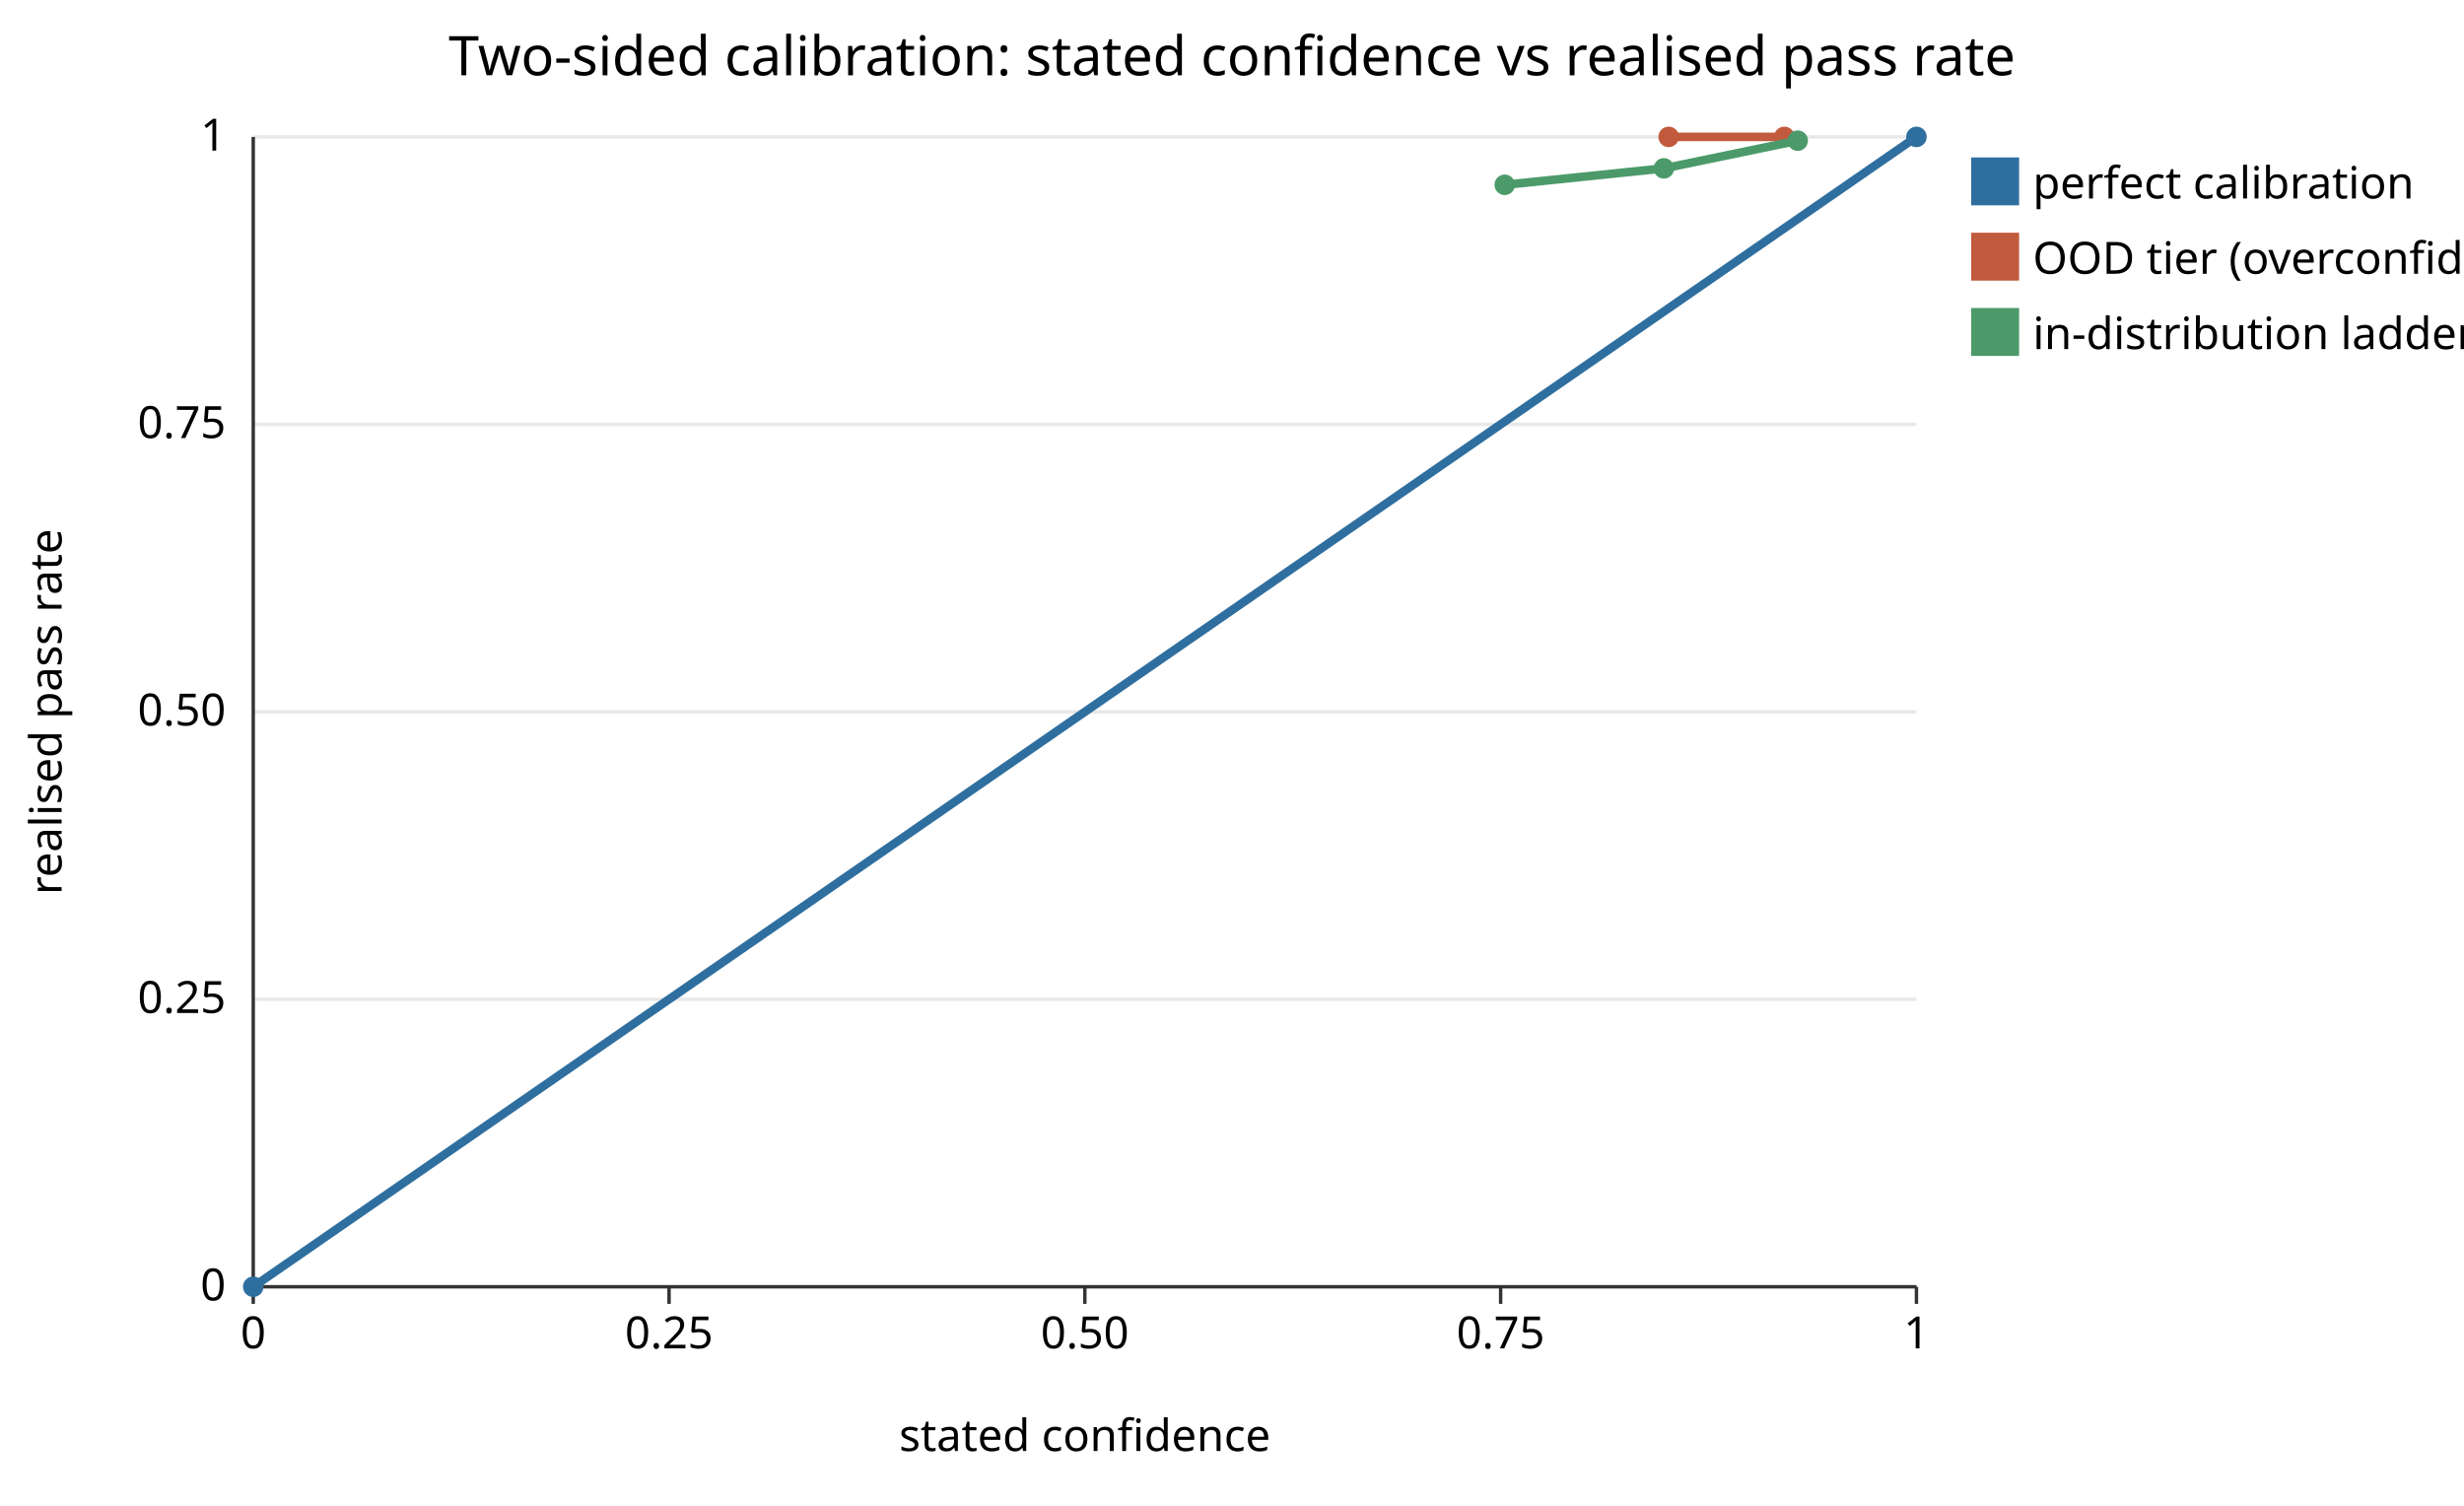
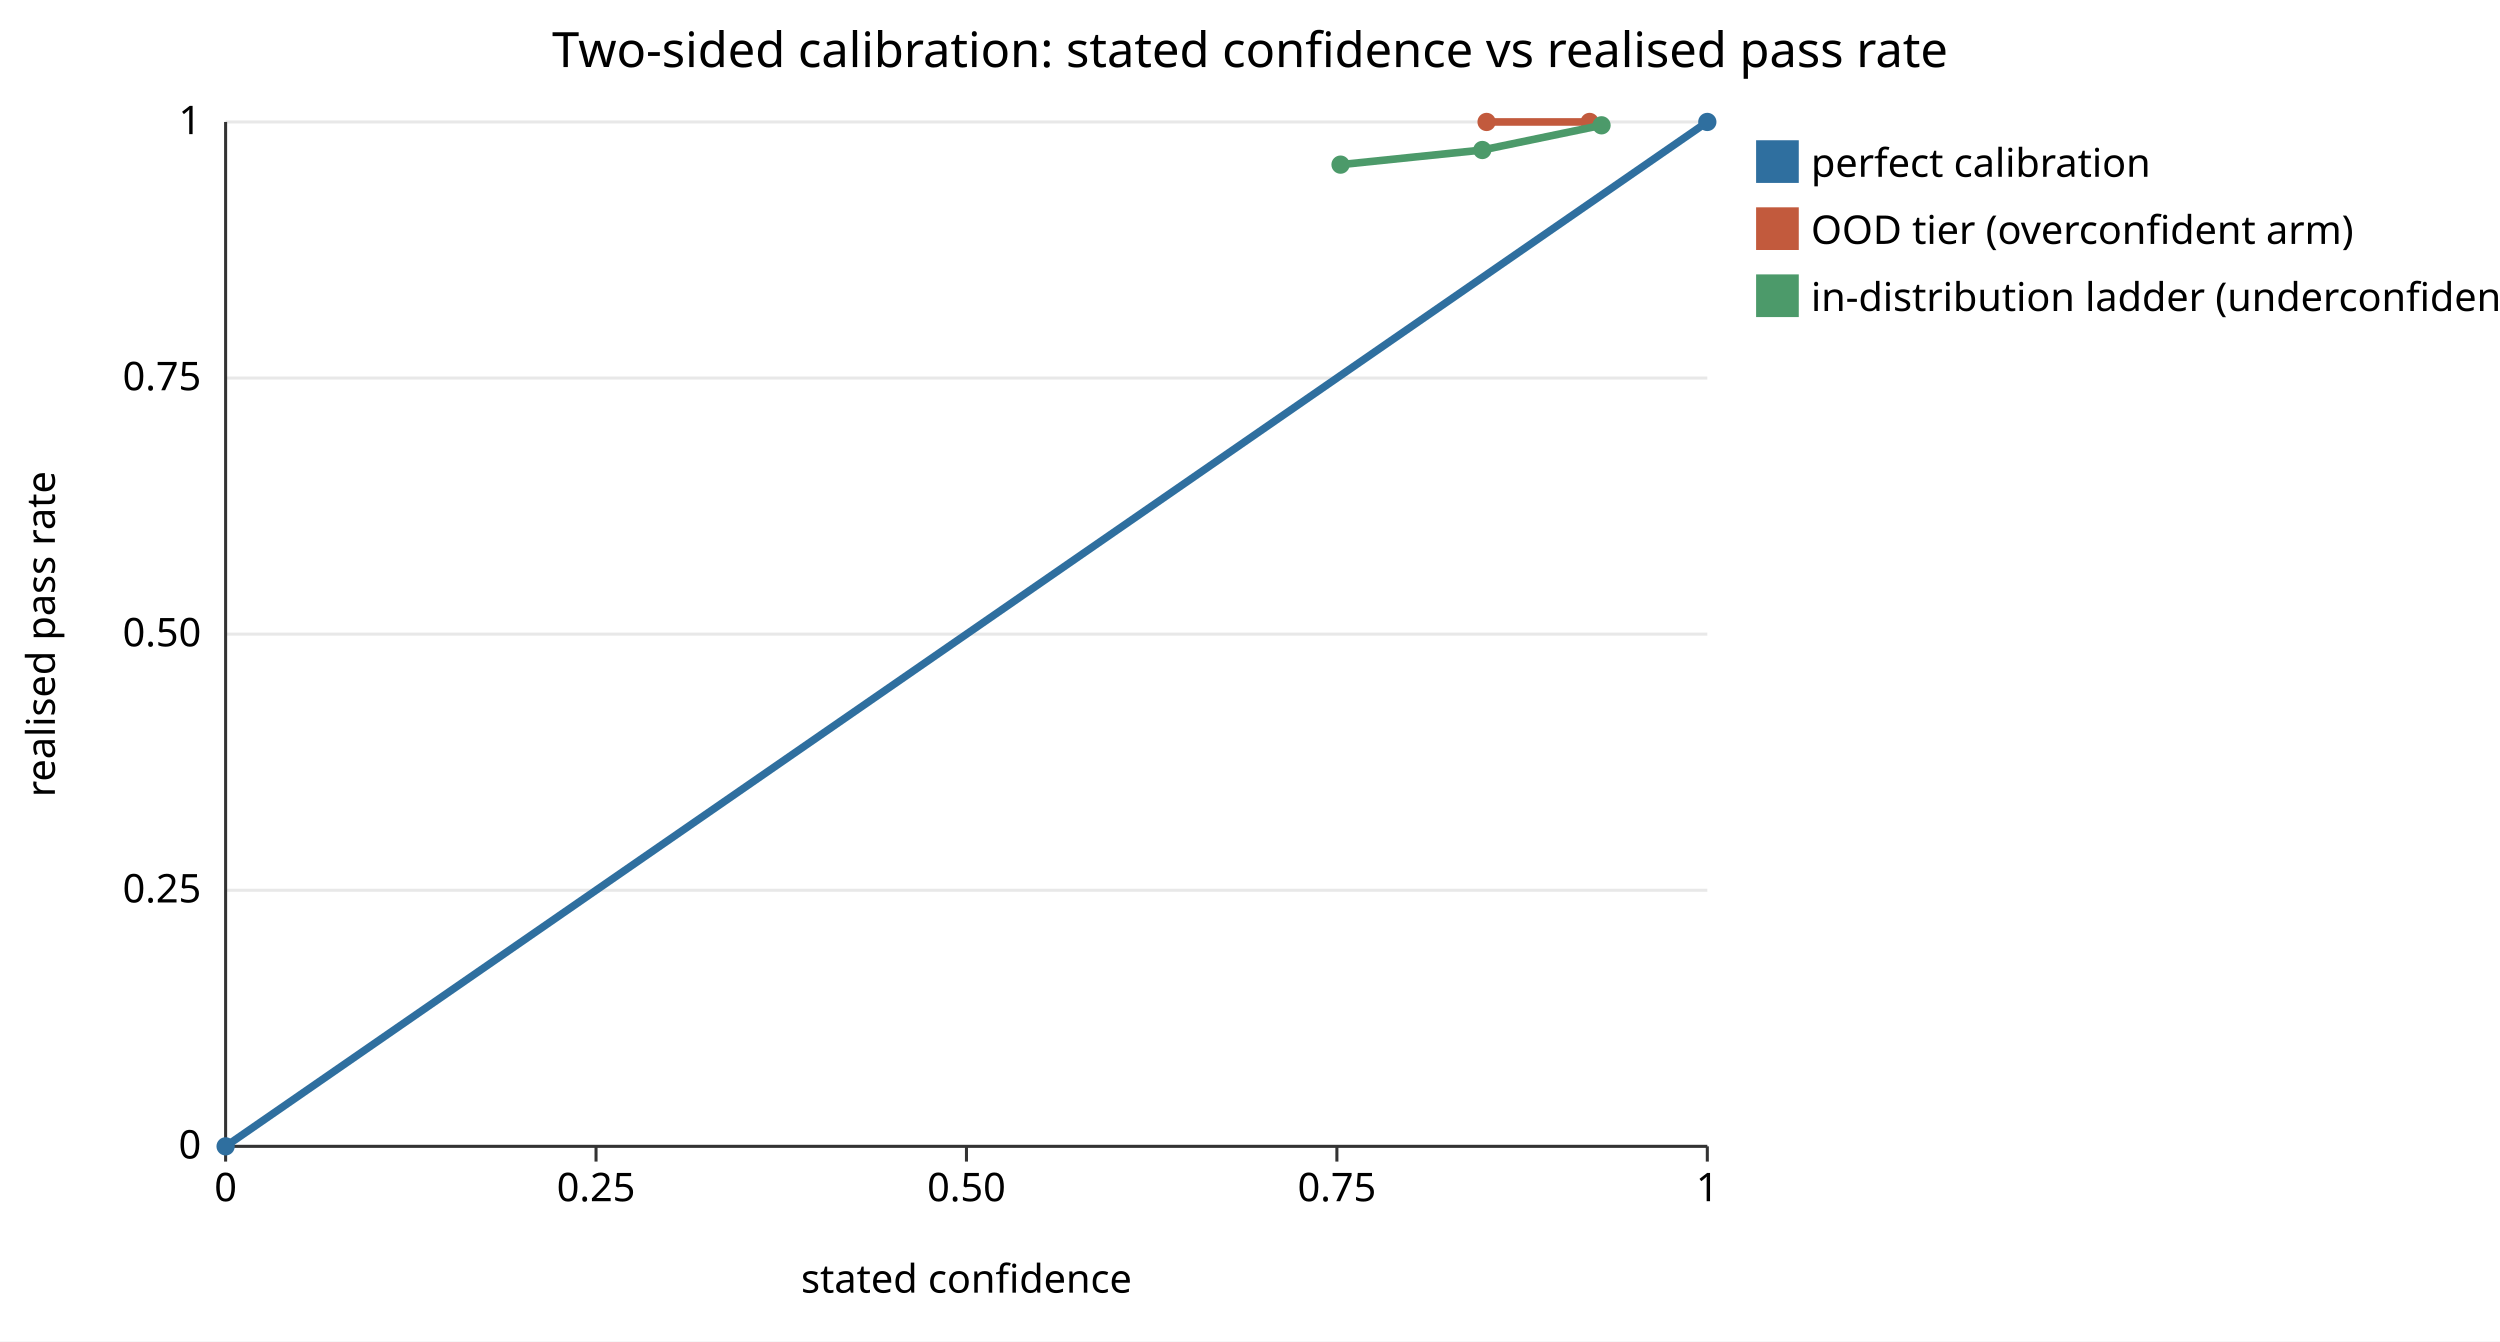
- <svg xmlns="http://www.w3.org/2000/svg" width="720" height="440" viewBox="0 0 720 440" font-family="sans-serif" font-size="13">
-   <rect width="720" height="440" fill="white" />
-   <text x="360" y="22" text-anchor="middle" font-size="16">Two-sided calibration: stated confidence vs realised pass rate</text>
+ <svg xmlns="http://www.w3.org/2000/svg" width="820" height="440" viewBox="0 0 820 440" font-family="sans-serif" font-size="13">
+   <rect width="820" height="440" fill="white" />
+   <text x="410" y="22" text-anchor="middle" font-size="16">Two-sided calibration: stated confidence vs realised pass rate</text>
  <line x1="74" y1="376.0" x2="560" y2="376.0" stroke="#e8e8e8" />
  <text x="66" y="380.0" text-anchor="end">0</text>
  <line x1="74" y1="292.0" x2="560" y2="292.0" stroke="#e8e8e8" />
  <text x="66" y="296.0" text-anchor="end">0.25</text>
  <line x1="74" y1="208.0" x2="560" y2="208.0" stroke="#e8e8e8" />
  <text x="66" y="212.0" text-anchor="end">0.50</text>
  <line x1="74" y1="124.0" x2="560" y2="124.0" stroke="#e8e8e8" />
  <text x="66" y="128.0" text-anchor="end">0.75</text>
  <line x1="74" y1="40.0" x2="560" y2="40.0" stroke="#e8e8e8" />
  <text x="66" y="44.0" text-anchor="end">1</text>
  <line x1="74.0" y1="376" x2="74.0" y2="381" stroke="#333" />
  <text x="74.0" y="394" text-anchor="middle">0</text>
  <line x1="195.5" y1="376" x2="195.5" y2="381" stroke="#333" />
  <text x="195.5" y="394" text-anchor="middle">0.25</text>
  <line x1="317.0" y1="376" x2="317.0" y2="381" stroke="#333" />
  <text x="317.0" y="394" text-anchor="middle">0.50</text>
  <line x1="438.5" y1="376" x2="438.5" y2="381" stroke="#333" />
  <text x="438.5" y="394" text-anchor="middle">0.75</text>
  <line x1="560.0" y1="376" x2="560.0" y2="381" stroke="#333" />
  <text x="560.0" y="394" text-anchor="middle">1</text>
  <line x1="74" y1="376" x2="560" y2="376" stroke="#333" />
  <line x1="74" y1="376" x2="74" y2="40" stroke="#333" />
  <text x="317" y="424" text-anchor="middle">stated confidence</text>
  <text x="18" y="208" text-anchor="middle" transform="rotate(-90 18 208)">realised pass rate</text>
  <path d="M74.0 376.0 L560.0 40.0" fill="none" stroke="#2f6f9f" stroke-width="2.5" />
  <circle cx="74.0" cy="376.0" r="3" fill="#2f6f9f" />
  <circle cx="560.0" cy="40.0" r="3" fill="#2f6f9f" />
  <rect x="576" y="46" width="14" height="14" fill="#2f6f9f" />
  <text x="594" y="58">perfect calibration</text>
  <path d="M487.6 40.0 L521.4 40.0" fill="none" stroke="#c25a3d" stroke-width="2.5" />
  <circle cx="487.6" cy="40.0" r="3" fill="#c25a3d" />
  <circle cx="521.4" cy="40.0" r="3" fill="#c25a3d" />
  <rect x="576" y="68" width="14" height="14" fill="#c25a3d" />
  <text x="594" y="80">OOD tier (overconfident arm)</text>
  <path d="M439.7 54.0 L486.2 49.2 L525.3 41.1" fill="none" stroke="#4c9a6a" stroke-width="2.5" />
  <circle cx="439.7" cy="54.0" r="3" fill="#4c9a6a" />
  <circle cx="486.2" cy="49.2" r="3" fill="#4c9a6a" />
  <circle cx="525.3" cy="41.1" r="3" fill="#4c9a6a" />
  <rect x="576" y="90" width="14" height="14" fill="#4c9a6a" />
  <text x="594" y="102">in-distribution ladder (underconfident arm)</text>
</svg>
